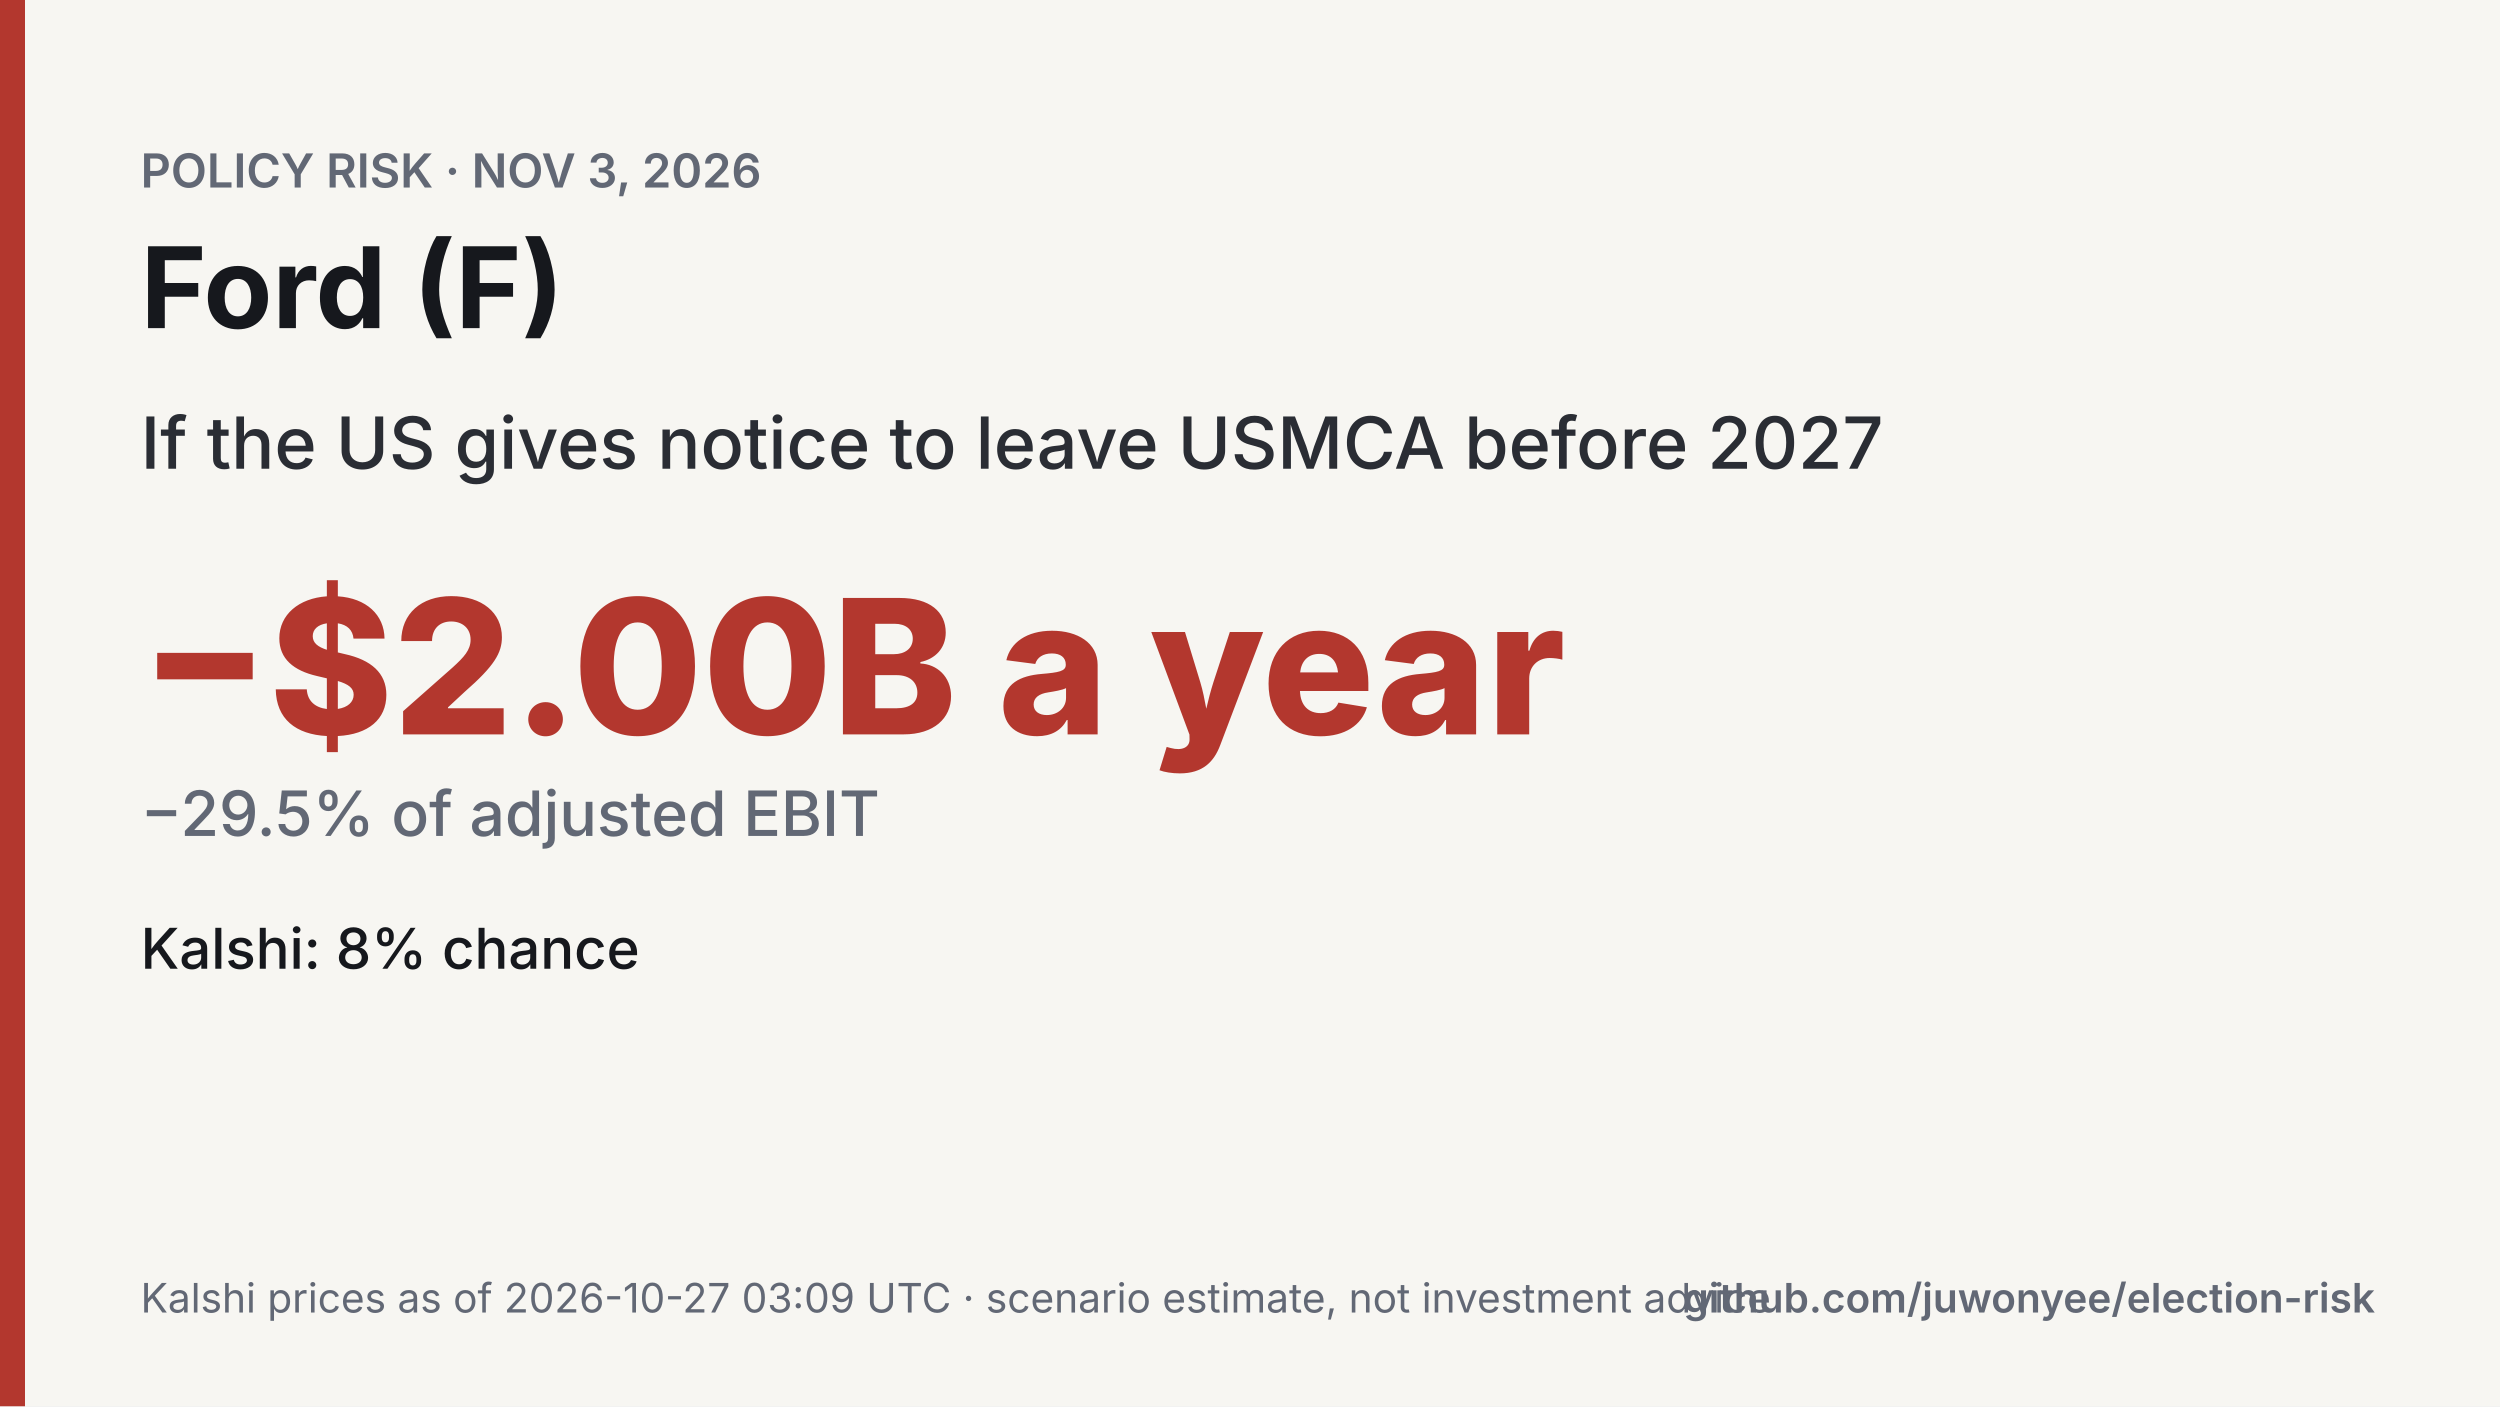
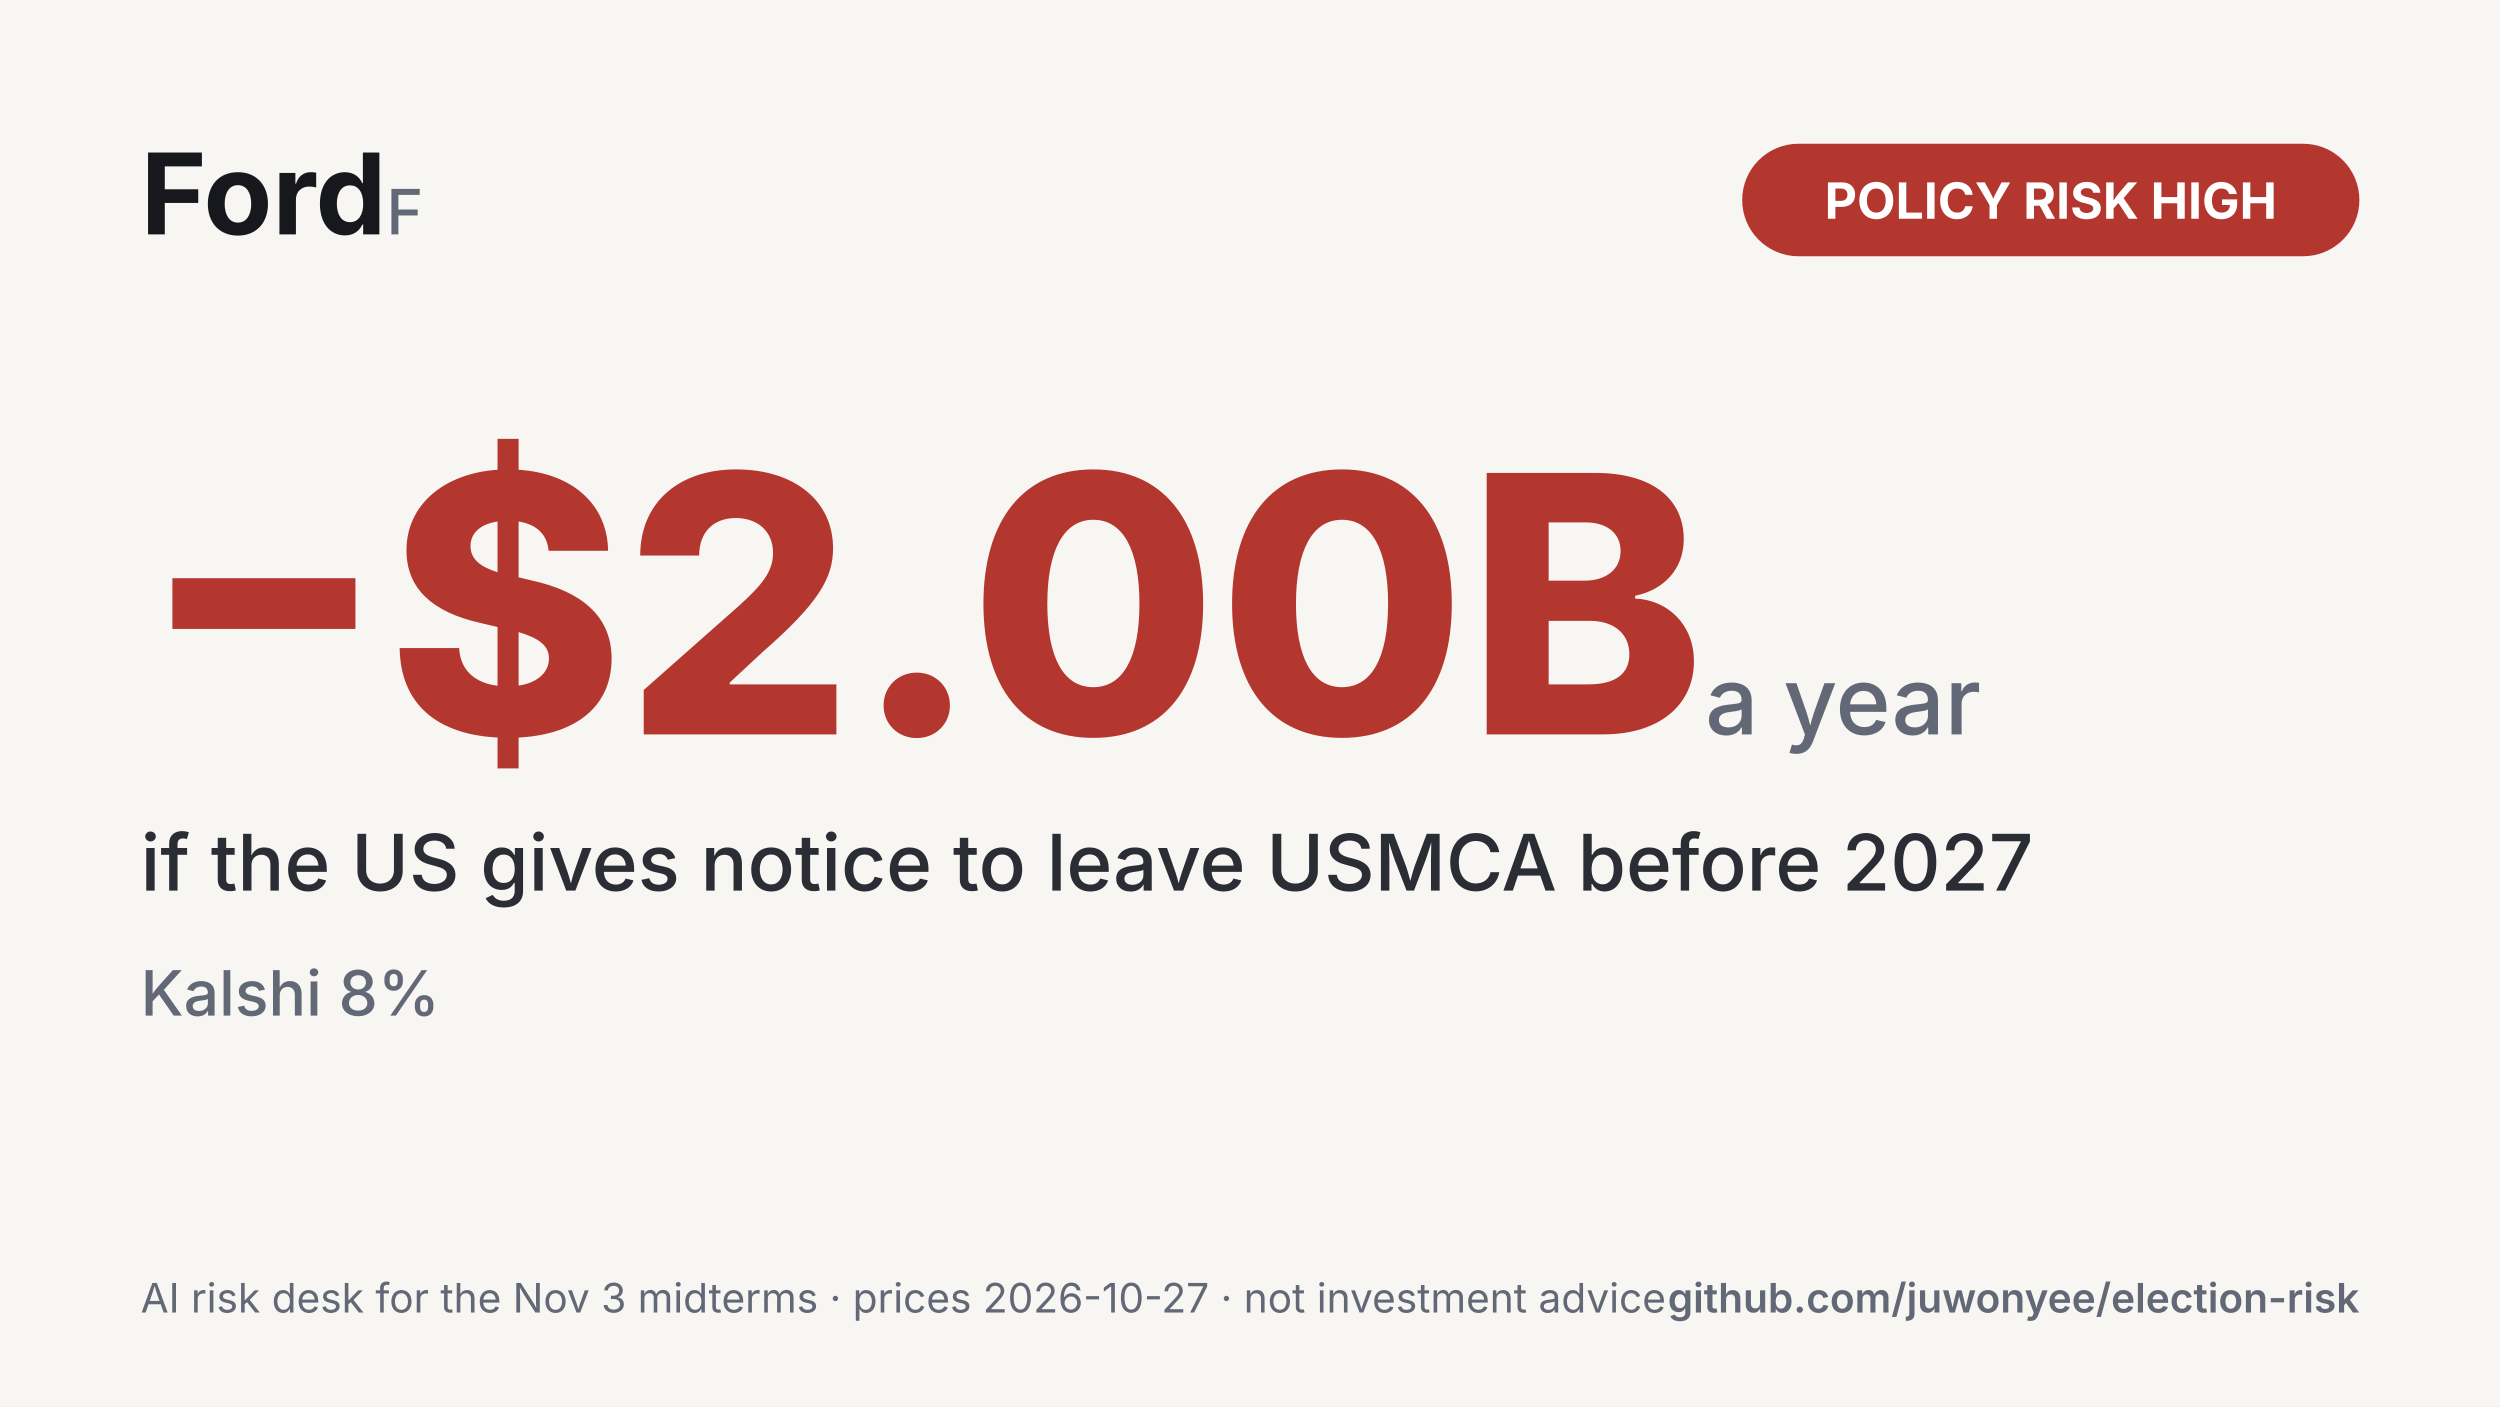
<svg xmlns="http://www.w3.org/2000/svg" width="1600" height="900" viewBox="0 0 1600 900">
  <rect width="1600" height="900" fill="#f7f6f2" />
-   <rect x="0" y="0" width="16" height="900" fill="#b3372e" />
-   <text x="90" y="120" font-family="-apple-system,Segoe UI,Inter,Roboto,Helvetica,Arial,sans-serif" font-size="30" font-weight="600" fill="#626875" text-anchor="start">POLICY RISK  ·  NOV 3, 2026</text>
-   <text x="90" y="210" font-family="-apple-system,Segoe UI,Inter,Roboto,Helvetica,Arial,sans-serif" font-size="72" font-weight="750" fill="#16181d" text-anchor="start">Ford (F)</text>
-   <text x="90" y="300" font-family="-apple-system,Segoe UI,Inter,Roboto,Helvetica,Arial,sans-serif" font-size="46" font-weight="500" fill="#2a2d34" text-anchor="start">If the US gives notice to leave USMCA before 2027</text>
-   <text x="90" y="470" font-family="-apple-system,Segoe UI,Inter,Roboto,Helvetica,Arial,sans-serif" font-size="120" font-weight="800" fill="#b3372e" text-anchor="start">−$2.00B a year</text>
-   <text x="90" y="535" font-family="-apple-system,Segoe UI,Inter,Roboto,Helvetica,Arial,sans-serif" font-size="40" font-weight="500" fill="#626875" text-anchor="start">−29.5% of adjusted EBIT</text>
-   <text x="90" y="620" font-family="-apple-system,Segoe UI,Inter,Roboto,Helvetica,Arial,sans-serif" font-size="36" font-weight="500" fill="#16181d" text-anchor="start">Kalshi: 8% chance</text>
-   <text x="90" y="840" font-family="-apple-system,Segoe UI,Inter,Roboto,Helvetica,Arial,sans-serif" font-size="26" font-weight="400" fill="#626875" text-anchor="start">Kalshi prices as of 2026-10-27 03:09 UTC  ·  scenario estimate, not investment advice</text>
-   <text x="1520" y="840" font-family="-apple-system,Segoe UI,Inter,Roboto,Helvetica,Arial,sans-serif" font-size="26" font-weight="600" fill="#626875" text-anchor="end">github.com/juwonyee/election-risk</text>
+   <text x="90" y="150" font-family="-apple-system,Segoe UI,Inter,Roboto,Helvetica,Arial,sans-serif" font-size="72" font-weight="750" fill="#16181d" text-anchor="start">Ford<tspan fill="#626875" font-size="40" font-weight="500">  F</tspan>
+   </text>
+   <rect x="1115" y="92" width="395" height="72" rx="36" fill="#b3372e" />
+   <text x="1312.5" y="140" font-family="-apple-system,Segoe UI,Inter,Roboto,Helvetica,Arial,sans-serif" font-size="32" font-weight="700" fill="#ffffff" text-anchor="middle">POLICY RISK  HIGH</text>
+   <text x="90" y="470" font-family="-apple-system,Segoe UI,Inter,Roboto,Helvetica,Arial,sans-serif" font-size="230" font-weight="800" fill="#b3372e" text-anchor="start">−$2.00B<tspan fill="#626875" font-size="60" font-weight="500"> a year</tspan>
+   </text>
+   <text x="90" y="570" font-family="-apple-system,Segoe UI,Inter,Roboto,Helvetica,Arial,sans-serif" font-size="50" font-weight="500" fill="#2a2d34" text-anchor="start">if the US gives notice to leave USMCA before 2027</text>
+   <text x="90" y="650" font-family="-apple-system,Segoe UI,Inter,Roboto,Helvetica,Arial,sans-serif" font-size="40" font-weight="500" fill="#626875" text-anchor="start">Kalshi 8%</text>
+   <text x="90" y="840" font-family="-apple-system,Segoe UI,Inter,Roboto,Helvetica,Arial,sans-serif" font-size="26" font-weight="400" fill="#626875" text-anchor="start">AI risk desk for the Nov 3 midterms  ·  prices 2026-10-27  ·  not investment advice</text>
+   <text x="1510" y="840" font-family="-apple-system,Segoe UI,Inter,Roboto,Helvetica,Arial,sans-serif" font-size="26" font-weight="600" fill="#626875" text-anchor="end">github.com/juwonyee/election-risk</text>
</svg>
